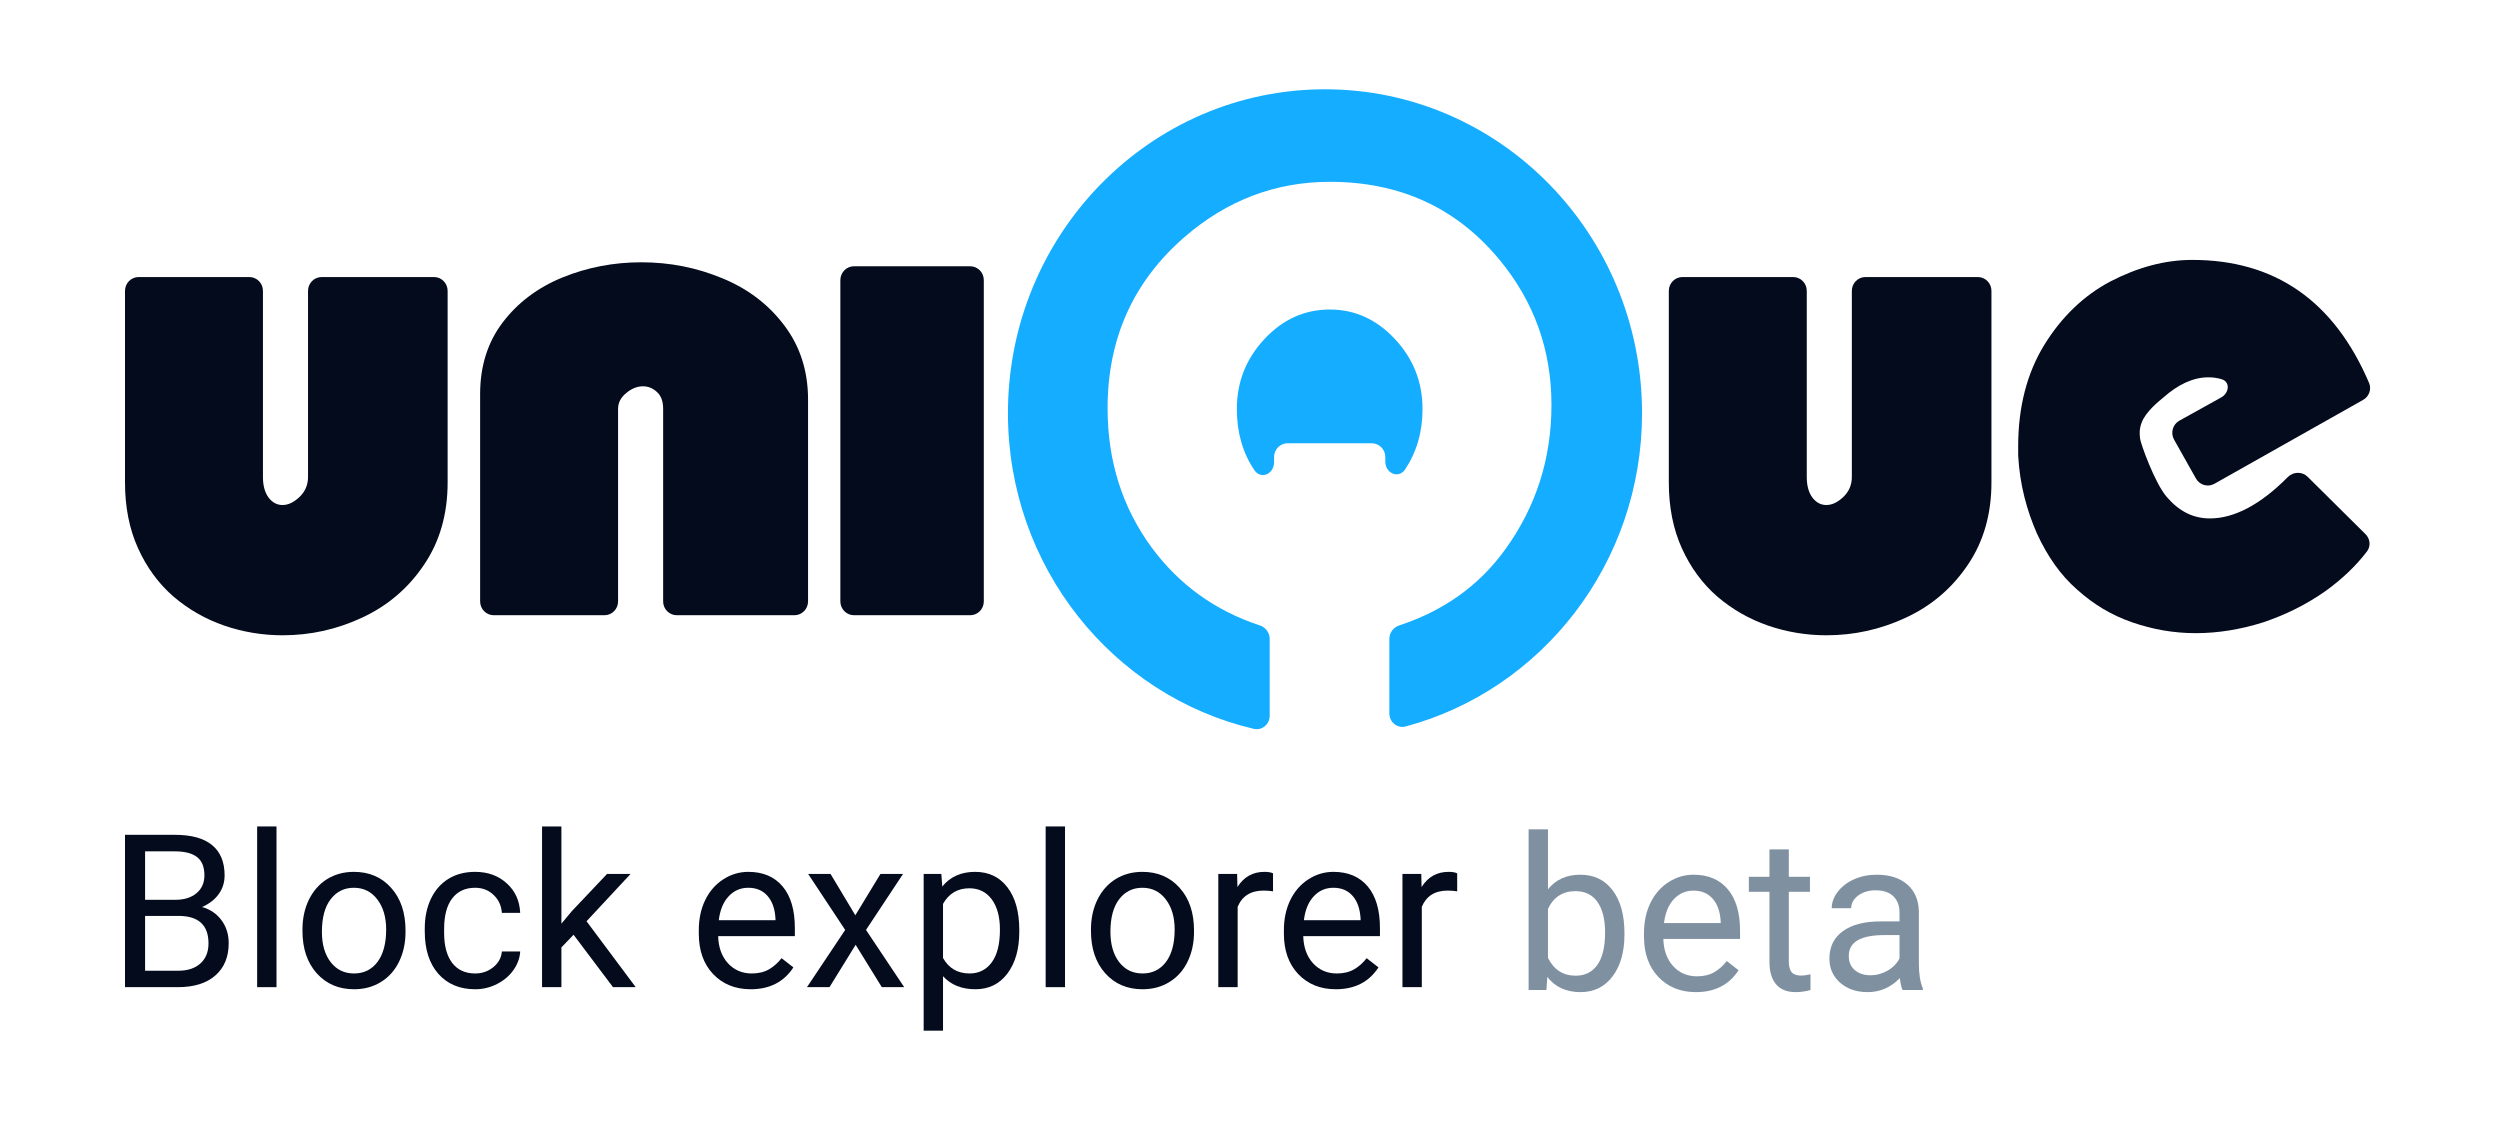
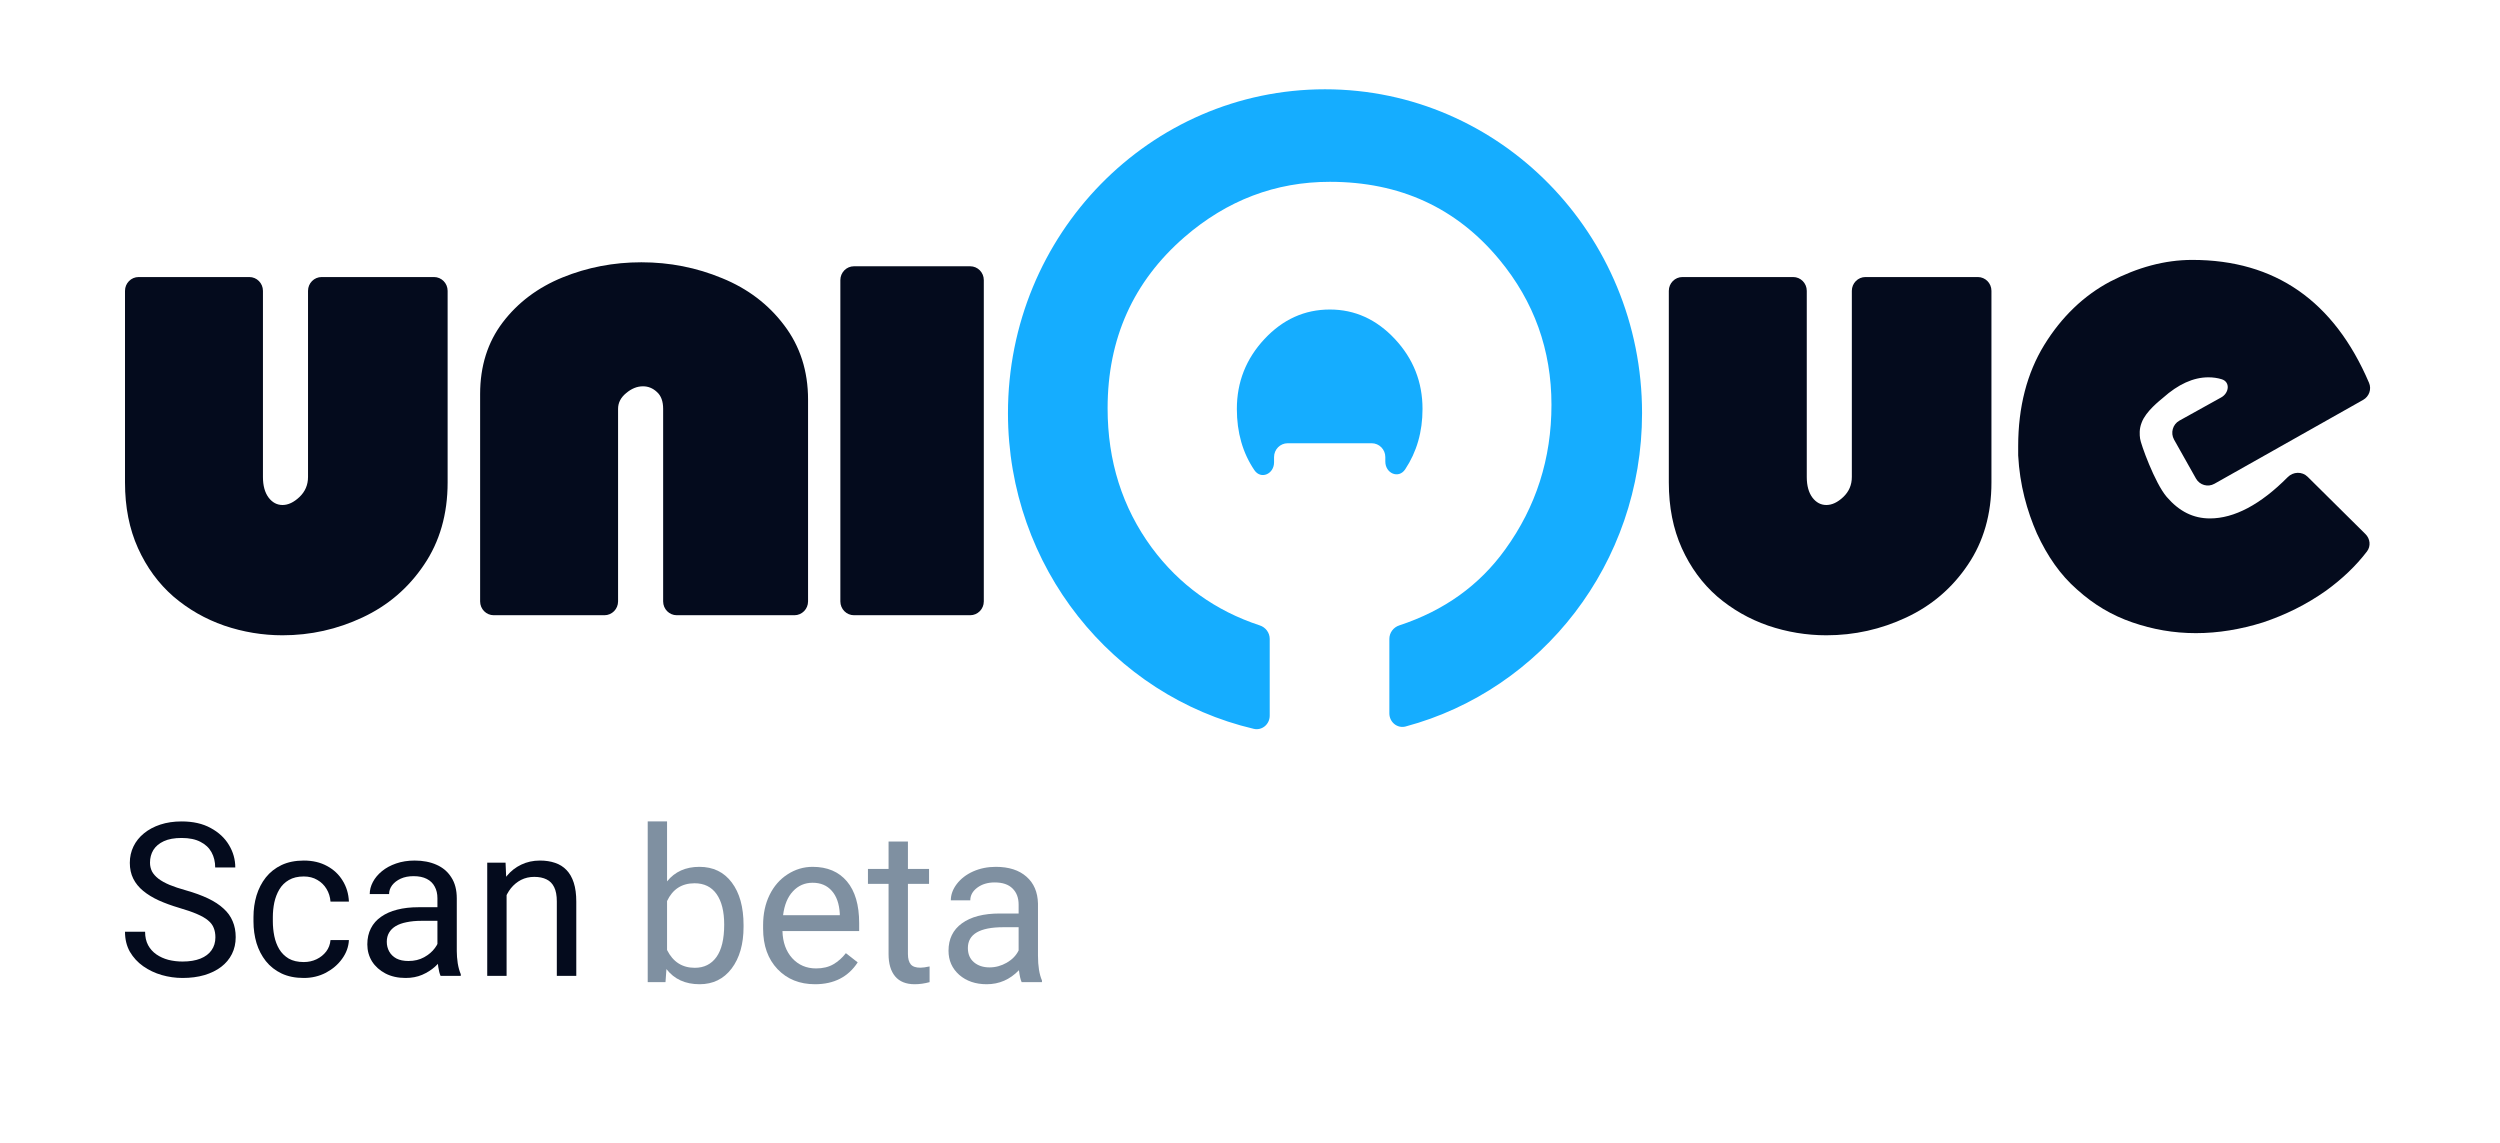
<svg xmlns="http://www.w3.org/2000/svg" width="140" height="64" viewBox="0 0 140 64" fill="none">
-   <path d="M7 55.281V46.75H9.789C10.715 46.75 11.41 46.941 11.875 47.324C12.344 47.707 12.578 48.273 12.578 49.023C12.578 49.422 12.465 49.775 12.238 50.084C12.012 50.389 11.703 50.625 11.312 50.793C11.773 50.922 12.137 51.168 12.402 51.531C12.672 51.891 12.807 52.32 12.807 52.82C12.807 53.586 12.559 54.188 12.062 54.625C11.566 55.062 10.865 55.281 9.959 55.281H7ZM8.125 51.291V54.361H9.982C10.506 54.361 10.918 54.227 11.219 53.957C11.523 53.684 11.676 53.309 11.676 52.832C11.676 51.805 11.117 51.291 10 51.291H8.125ZM8.125 50.389H9.824C10.316 50.389 10.709 50.266 11.002 50.02C11.299 49.773 11.447 49.44 11.447 49.018C11.447 48.549 11.31 48.209 11.037 47.998C10.764 47.783 10.348 47.676 9.789 47.676H8.125V50.389Z" fill="#040B1D" />
-   <path d="M15.484 55.281H14.4V46.281H15.484V55.281Z" fill="#040B1D" />
-   <path d="M16.938 52.053C16.938 51.432 17.059 50.873 17.301 50.377C17.547 49.881 17.887 49.498 18.32 49.228C18.758 48.959 19.256 48.824 19.814 48.824C20.678 48.824 21.375 49.123 21.906 49.721C22.441 50.318 22.709 51.113 22.709 52.105V52.182C22.709 52.799 22.59 53.353 22.352 53.846C22.117 54.334 21.779 54.715 21.338 54.988C20.9 55.262 20.396 55.398 19.826 55.398C18.967 55.398 18.27 55.1 17.734 54.502C17.203 53.904 16.938 53.113 16.938 52.129V52.053ZM18.027 52.182C18.027 52.885 18.189 53.449 18.514 53.875C18.842 54.301 19.279 54.514 19.826 54.514C20.377 54.514 20.814 54.299 21.139 53.869C21.463 53.435 21.625 52.83 21.625 52.053C21.625 51.357 21.459 50.795 21.127 50.365C20.799 49.932 20.361 49.715 19.814 49.715C19.279 49.715 18.848 49.928 18.52 50.353C18.191 50.779 18.027 51.389 18.027 52.182Z" fill="#040B1D" />
-   <path d="M26.611 54.514C26.998 54.514 27.336 54.397 27.625 54.162C27.914 53.928 28.074 53.635 28.105 53.283H29.131C29.111 53.647 28.986 53.992 28.756 54.32C28.525 54.648 28.217 54.91 27.83 55.105C27.447 55.301 27.041 55.398 26.611 55.398C25.748 55.398 25.061 55.111 24.549 54.537C24.041 53.959 23.787 53.17 23.787 52.17V51.988C23.787 51.371 23.9 50.822 24.127 50.342C24.354 49.861 24.678 49.488 25.1 49.223C25.525 48.957 26.027 48.824 26.605 48.824C27.316 48.824 27.906 49.037 28.375 49.463C28.848 49.889 29.1 50.441 29.131 51.121H28.105C28.074 50.711 27.918 50.375 27.637 50.113C27.359 49.848 27.016 49.715 26.605 49.715C26.055 49.715 25.627 49.914 25.322 50.312C25.021 50.707 24.871 51.279 24.871 52.029V52.234C24.871 52.965 25.021 53.527 25.322 53.922C25.623 54.316 26.053 54.514 26.611 54.514Z" fill="#040B1D" />
-   <path d="M32.119 52.346L31.439 53.055V55.281H30.355V46.281H31.439V51.725L32.02 51.027L33.994 48.941H35.312L32.846 51.59L35.6 55.281H34.328L32.119 52.346Z" fill="#040B1D" />
-   <path d="M42.039 55.398C41.18 55.398 40.48 55.117 39.941 54.555C39.402 53.988 39.133 53.232 39.133 52.287V52.088C39.133 51.459 39.252 50.898 39.49 50.406C39.732 49.91 40.068 49.523 40.498 49.246C40.932 48.965 41.4 48.824 41.904 48.824C42.728 48.824 43.369 49.096 43.826 49.639C44.283 50.182 44.512 50.959 44.512 51.971V52.422H40.217C40.232 53.047 40.414 53.553 40.762 53.94C41.113 54.322 41.559 54.514 42.098 54.514C42.48 54.514 42.805 54.435 43.07 54.279C43.336 54.123 43.568 53.916 43.768 53.658L44.43 54.174C43.898 54.99 43.102 55.398 42.039 55.398ZM41.904 49.715C41.467 49.715 41.1 49.875 40.803 50.195C40.506 50.512 40.322 50.957 40.252 51.531H43.428V51.449C43.397 50.898 43.248 50.473 42.982 50.172C42.717 49.867 42.357 49.715 41.904 49.715Z" fill="#040B1D" />
-   <path d="M47.898 51.256L49.305 48.941H50.57L48.496 52.076L50.635 55.281H49.381L47.916 52.908L46.451 55.281H45.191L47.33 52.076L45.256 48.941H46.51L47.898 51.256Z" fill="#040B1D" />
-   <path d="M57.08 52.182C57.08 53.147 56.859 53.924 56.418 54.514C55.977 55.103 55.379 55.398 54.625 55.398C53.855 55.398 53.25 55.154 52.809 54.666V57.719H51.725V48.941H52.715L52.768 49.645C53.209 49.098 53.822 48.824 54.607 48.824C55.369 48.824 55.971 49.111 56.412 49.685C56.857 50.26 57.08 51.059 57.08 52.082V52.182ZM55.996 52.059C55.996 51.344 55.844 50.779 55.539 50.365C55.234 49.951 54.816 49.744 54.285 49.744C53.629 49.744 53.137 50.035 52.809 50.617V53.647C53.133 54.225 53.629 54.514 54.297 54.514C54.816 54.514 55.228 54.309 55.533 53.898C55.842 53.484 55.996 52.871 55.996 52.059Z" fill="#040B1D" />
-   <path d="M59.641 55.281H58.557V46.281H59.641V55.281Z" fill="#040B1D" />
-   <path d="M61.094 52.053C61.094 51.432 61.215 50.873 61.457 50.377C61.703 49.881 62.043 49.498 62.477 49.228C62.914 48.959 63.412 48.824 63.971 48.824C64.834 48.824 65.531 49.123 66.062 49.721C66.598 50.318 66.865 51.113 66.865 52.105V52.182C66.865 52.799 66.746 53.353 66.508 53.846C66.273 54.334 65.936 54.715 65.494 54.988C65.057 55.262 64.553 55.398 63.982 55.398C63.123 55.398 62.426 55.1 61.891 54.502C61.359 53.904 61.094 53.113 61.094 52.129V52.053ZM62.184 52.182C62.184 52.885 62.346 53.449 62.67 53.875C62.998 54.301 63.435 54.514 63.982 54.514C64.533 54.514 64.971 54.299 65.295 53.869C65.619 53.435 65.781 52.83 65.781 52.053C65.781 51.357 65.615 50.795 65.283 50.365C64.955 49.932 64.518 49.715 63.971 49.715C63.435 49.715 63.004 49.928 62.676 50.353C62.348 50.779 62.184 51.389 62.184 52.182Z" fill="#040B1D" />
-   <path d="M71.289 49.914C71.125 49.887 70.947 49.873 70.756 49.873C70.045 49.873 69.562 50.176 69.309 50.781V55.281H68.225V48.941H69.279L69.297 49.674C69.652 49.107 70.156 48.824 70.809 48.824C71.019 48.824 71.18 48.852 71.289 48.906V49.914Z" fill="#040B1D" />
-   <path d="M74.805 55.398C73.945 55.398 73.246 55.117 72.707 54.555C72.168 53.988 71.898 53.232 71.898 52.287V52.088C71.898 51.459 72.018 50.898 72.256 50.406C72.498 49.91 72.834 49.523 73.264 49.246C73.697 48.965 74.166 48.824 74.67 48.824C75.494 48.824 76.135 49.096 76.592 49.639C77.049 50.182 77.277 50.959 77.277 51.971V52.422H72.982C72.998 53.047 73.18 53.553 73.527 53.94C73.879 54.322 74.324 54.514 74.863 54.514C75.246 54.514 75.57 54.435 75.836 54.279C76.102 54.123 76.334 53.916 76.533 53.658L77.195 54.174C76.664 54.99 75.867 55.398 74.805 55.398ZM74.67 49.715C74.232 49.715 73.865 49.875 73.568 50.195C73.272 50.512 73.088 50.957 73.018 51.531H76.193V51.449C76.162 50.898 76.014 50.473 75.748 50.172C75.482 49.867 75.123 49.715 74.67 49.715Z" fill="#040B1D" />
-   <path d="M81.602 49.914C81.438 49.887 81.26 49.873 81.068 49.873C80.357 49.873 79.875 50.176 79.621 50.781V55.281H78.537V48.941H79.592L79.609 49.674C79.965 49.107 80.469 48.824 81.121 48.824C81.332 48.824 81.492 48.852 81.602 48.906V49.914Z" fill="#040B1D" />
-   <path d="M90.969 52.342C90.969 53.31 90.746 54.09 90.301 54.68C89.856 55.266 89.258 55.559 88.508 55.559C87.707 55.559 87.088 55.275 86.65 54.709L86.598 55.441H85.602V46.441H86.686V49.799C87.123 49.256 87.727 48.984 88.496 48.984C89.266 48.984 89.869 49.275 90.307 49.857C90.748 50.44 90.969 51.236 90.969 52.248V52.342ZM89.885 52.219C89.885 51.48 89.742 50.91 89.457 50.508C89.172 50.105 88.762 49.904 88.227 49.904C87.512 49.904 86.998 50.236 86.686 50.9V53.643C87.018 54.307 87.535 54.639 88.238 54.639C88.758 54.639 89.162 54.438 89.451 54.035C89.74 53.633 89.885 53.027 89.885 52.219Z" fill="#7F90A1" />
-   <path d="M94.971 55.559C94.111 55.559 93.412 55.277 92.873 54.715C92.334 54.148 92.064 53.393 92.064 52.447V52.248C92.064 51.619 92.184 51.059 92.422 50.566C92.664 50.07 93 49.684 93.43 49.406C93.863 49.125 94.332 48.984 94.836 48.984C95.66 48.984 96.301 49.256 96.758 49.799C97.215 50.342 97.443 51.119 97.443 52.131V52.582H93.148C93.164 53.207 93.346 53.713 93.693 54.1C94.045 54.482 94.49 54.674 95.029 54.674C95.412 54.674 95.736 54.596 96.002 54.44C96.268 54.283 96.5 54.076 96.699 53.818L97.361 54.334C96.83 55.15 96.033 55.559 94.971 55.559ZM94.836 49.875C94.398 49.875 94.031 50.035 93.734 50.355C93.438 50.672 93.254 51.117 93.184 51.691H96.359V51.609C96.328 51.059 96.18 50.633 95.914 50.332C95.648 50.027 95.289 49.875 94.836 49.875Z" fill="#7F90A1" />
-   <path d="M100.174 47.566V49.102H101.357V49.94H100.174V53.871C100.174 54.125 100.227 54.316 100.332 54.445C100.438 54.57 100.617 54.633 100.871 54.633C100.996 54.633 101.168 54.609 101.387 54.562V55.441C101.102 55.52 100.824 55.559 100.555 55.559C100.07 55.559 99.705 55.412 99.459 55.119C99.213 54.826 99.09 54.41 99.09 53.871V49.94H97.936V49.102H99.09V47.566H100.174Z" fill="#7F90A1" />
-   <path d="M106.543 55.441C106.48 55.316 106.43 55.094 106.391 54.773C105.887 55.297 105.285 55.559 104.586 55.559C103.961 55.559 103.447 55.383 103.045 55.031C102.646 54.676 102.447 54.227 102.447 53.684C102.447 53.023 102.697 52.512 103.197 52.148C103.701 51.781 104.408 51.598 105.318 51.598H106.373V51.1C106.373 50.721 106.26 50.42 106.033 50.197C105.807 49.971 105.473 49.857 105.031 49.857C104.645 49.857 104.32 49.955 104.059 50.15C103.797 50.346 103.666 50.582 103.666 50.859H102.576C102.576 50.543 102.688 50.238 102.91 49.945C103.137 49.648 103.441 49.414 103.824 49.242C104.211 49.07 104.635 48.984 105.096 48.984C105.826 48.984 106.398 49.168 106.812 49.535C107.227 49.898 107.441 50.4 107.457 51.041V53.959C107.457 54.541 107.531 55.004 107.68 55.348V55.441H106.543ZM104.744 54.615C105.084 54.615 105.406 54.527 105.711 54.352C106.016 54.176 106.236 53.947 106.373 53.666V52.365H105.523C104.195 52.365 103.531 52.754 103.531 53.531C103.531 53.871 103.645 54.137 103.871 54.328C104.098 54.52 104.389 54.615 104.744 54.615Z" fill="#7F90A1" />
-   <path fill-rule="evenodd" clip-rule="evenodd" d="M77.804 39.949C77.804 40.44 78.249 40.808 78.717 40.682C86.335 38.641 91.954 31.56 91.954 23.137C91.954 13.12 84.005 5 74.2 5C64.394 5 56.445 13.12 56.445 23.137C56.445 31.753 62.326 38.966 70.211 40.815C70.674 40.924 71.103 40.558 71.103 40.077V35.78C71.103 35.432 70.875 35.13 70.549 35.023C68.052 34.201 66.032 32.745 64.49 30.657C62.847 28.415 62.025 25.818 62.025 22.865C62.025 18.964 63.46 15.768 66.33 13.277C68.714 11.214 71.427 10.182 74.471 10.182C78.394 10.182 81.559 11.635 83.966 14.54C85.91 16.888 86.882 19.598 86.882 22.67C86.882 25.682 86.02 28.38 84.295 30.763C82.849 32.776 80.87 34.196 78.357 35.023C78.032 35.13 77.804 35.432 77.804 35.779V39.949ZM77.578 25.596C77.578 25.169 77.236 24.822 76.814 24.822H72.11C71.688 24.822 71.347 25.169 71.347 25.596V25.89C71.347 26.546 70.612 26.871 70.246 26.33C69.591 25.363 69.264 24.22 69.264 22.901C69.264 21.395 69.778 20.09 70.808 18.987C71.838 17.884 73.059 17.333 74.471 17.333C75.871 17.333 77.086 17.884 78.116 18.987C79.146 20.09 79.661 21.395 79.661 22.901C79.661 24.18 79.337 25.307 78.69 26.282C78.325 26.833 77.578 26.511 77.578 25.847V25.596Z" fill="#15ADFF" />
-   <path d="M7 16.288C7 15.861 7.342 15.514 7.764 15.514H13.962C14.383 15.514 14.725 15.861 14.725 16.288V26.711C14.725 27.199 14.831 27.584 15.043 27.867C15.255 28.143 15.515 28.281 15.823 28.281C16.138 28.281 16.452 28.132 16.767 27.835C17.088 27.531 17.249 27.157 17.249 26.711V16.288C17.249 15.861 17.591 15.514 18.013 15.514H24.303C24.725 15.514 25.067 15.861 25.067 16.288V27.019C25.067 28.793 24.625 30.331 23.743 31.631C22.868 32.932 21.719 33.915 20.296 34.579C18.88 35.244 17.389 35.576 15.823 35.576C14.708 35.576 13.621 35.396 12.56 35.035C11.5 34.667 10.55 34.123 9.708 33.402C8.874 32.674 8.214 31.773 7.728 30.698C7.243 29.624 7 28.397 7 27.019V16.288Z" fill="#040B1D" />
-   <path d="M27.65 34.453C27.228 34.453 26.887 34.106 26.887 33.679V22.068C26.887 20.506 27.307 19.17 28.148 18.06C28.997 16.943 30.115 16.102 31.503 15.536C32.892 14.971 34.362 14.688 35.915 14.688C37.501 14.688 39.01 14.985 40.439 15.579C41.875 16.165 43.035 17.046 43.917 18.219C44.806 19.392 45.251 20.778 45.251 22.376V33.679C45.251 34.106 44.909 34.453 44.487 34.453H37.899C37.477 34.453 37.136 34.106 37.136 33.679V22.895C37.136 22.471 37.019 22.156 36.787 21.951C36.561 21.739 36.301 21.633 36.007 21.633C35.679 21.633 35.364 21.761 35.063 22.015C34.762 22.262 34.612 22.556 34.612 22.895V33.679C34.612 34.106 34.27 34.453 33.848 34.453H27.65Z" fill="#040B1D" />
+   <path d="M12.062 52.492C12.062 52.293 12.031 52.117 11.969 51.965C11.91 51.809 11.805 51.668 11.652 51.543C11.504 51.418 11.297 51.299 11.031 51.185C10.77 51.072 10.438 50.957 10.035 50.84C9.613 50.715 9.232 50.576 8.893 50.424C8.553 50.268 8.262 50.09 8.02 49.891C7.777 49.691 7.592 49.463 7.463 49.205C7.334 48.947 7.27 48.652 7.27 48.32C7.27 47.988 7.338 47.682 7.475 47.4C7.611 47.119 7.807 46.875 8.061 46.668C8.318 46.457 8.625 46.293 8.98 46.176C9.336 46.059 9.732 46 10.17 46C10.81 46 11.354 46.123 11.799 46.369C12.248 46.611 12.59 46.93 12.824 47.324C13.059 47.715 13.176 48.133 13.176 48.578H12.051C12.051 48.258 11.982 47.975 11.846 47.728C11.709 47.478 11.502 47.283 11.225 47.143C10.947 46.998 10.596 46.926 10.17 46.926C9.768 46.926 9.436 46.986 9.174 47.107C8.912 47.228 8.717 47.393 8.588 47.6C8.463 47.807 8.4 48.043 8.4 48.309C8.4 48.488 8.438 48.652 8.512 48.801C8.59 48.945 8.709 49.08 8.869 49.205C9.033 49.33 9.24 49.445 9.49 49.551C9.744 49.656 10.047 49.758 10.398 49.855C10.883 49.992 11.301 50.145 11.652 50.312C12.004 50.48 12.293 50.67 12.52 50.881C12.75 51.088 12.92 51.324 13.029 51.59C13.143 51.852 13.199 52.148 13.199 52.48C13.199 52.828 13.129 53.143 12.988 53.424C12.848 53.705 12.646 53.945 12.385 54.145C12.123 54.344 11.809 54.498 11.441 54.607C11.078 54.713 10.672 54.766 10.223 54.766C9.828 54.766 9.439 54.711 9.057 54.602C8.678 54.492 8.332 54.328 8.02 54.109C7.711 53.891 7.463 53.621 7.275 53.301C7.092 52.977 7 52.602 7 52.176H8.125C8.125 52.469 8.182 52.721 8.295 52.932C8.408 53.139 8.562 53.31 8.758 53.447C8.957 53.584 9.182 53.685 9.432 53.752C9.686 53.815 9.949 53.846 10.223 53.846C10.617 53.846 10.951 53.791 11.225 53.682C11.498 53.572 11.705 53.416 11.846 53.213C11.99 53.01 12.062 52.77 12.062 52.492Z" fill="#040B1D" />
+   <path d="M17.014 53.875C17.271 53.875 17.51 53.822 17.729 53.717C17.947 53.611 18.127 53.467 18.268 53.283C18.408 53.096 18.488 52.883 18.508 52.645H19.539C19.52 53.02 19.393 53.369 19.158 53.693C18.928 54.014 18.625 54.273 18.25 54.473C17.875 54.668 17.463 54.766 17.014 54.766C16.537 54.766 16.121 54.682 15.766 54.514C15.414 54.346 15.121 54.115 14.887 53.822C14.656 53.529 14.482 53.193 14.365 52.815C14.252 52.432 14.195 52.027 14.195 51.602V51.355C14.195 50.93 14.252 50.527 14.365 50.148C14.482 49.766 14.656 49.428 14.887 49.135C15.121 48.842 15.414 48.611 15.766 48.443C16.121 48.275 16.537 48.191 17.014 48.191C17.51 48.191 17.943 48.293 18.314 48.496C18.686 48.695 18.977 48.969 19.188 49.316C19.402 49.66 19.52 50.051 19.539 50.488H18.508C18.488 50.227 18.414 49.99 18.285 49.779C18.16 49.568 17.988 49.4 17.77 49.275C17.555 49.147 17.303 49.082 17.014 49.082C16.682 49.082 16.402 49.148 16.176 49.281C15.953 49.41 15.775 49.586 15.643 49.809C15.514 50.027 15.42 50.272 15.361 50.541C15.307 50.807 15.279 51.078 15.279 51.355V51.602C15.279 51.879 15.307 52.152 15.361 52.422C15.416 52.691 15.508 52.935 15.637 53.154C15.77 53.373 15.947 53.549 16.17 53.682C16.396 53.81 16.678 53.875 17.014 53.875Z" fill="#040B1D" />
+   <path d="M24.496 53.565V50.301C24.496 50.051 24.445 49.834 24.344 49.65C24.246 49.463 24.098 49.318 23.898 49.217C23.699 49.115 23.453 49.065 23.16 49.065C22.887 49.065 22.646 49.111 22.439 49.205C22.236 49.299 22.076 49.422 21.959 49.574C21.846 49.727 21.789 49.891 21.789 50.066H20.705C20.705 49.84 20.764 49.615 20.881 49.393C20.998 49.17 21.166 48.969 21.385 48.789C21.607 48.605 21.873 48.461 22.182 48.355C22.494 48.246 22.842 48.191 23.225 48.191C23.686 48.191 24.092 48.27 24.443 48.426C24.799 48.582 25.076 48.818 25.275 49.135C25.479 49.447 25.58 49.84 25.58 50.312V53.266C25.58 53.477 25.598 53.701 25.633 53.94C25.672 54.178 25.729 54.383 25.803 54.555V54.648H24.672C24.617 54.523 24.574 54.357 24.543 54.15C24.512 53.94 24.496 53.744 24.496 53.565ZM24.684 50.805L24.695 51.566H23.6C23.291 51.566 23.016 51.592 22.773 51.643C22.531 51.69 22.328 51.762 22.164 51.859C22 51.957 21.875 52.08 21.789 52.228C21.703 52.373 21.66 52.543 21.66 52.738C21.66 52.938 21.705 53.119 21.795 53.283C21.885 53.447 22.02 53.578 22.199 53.676C22.383 53.77 22.607 53.816 22.873 53.816C23.205 53.816 23.498 53.746 23.752 53.605C24.006 53.465 24.207 53.293 24.355 53.09C24.508 52.887 24.59 52.69 24.602 52.498L25.064 53.02C25.037 53.184 24.963 53.365 24.842 53.565C24.721 53.764 24.559 53.955 24.355 54.139C24.156 54.318 23.918 54.469 23.641 54.59C23.367 54.707 23.059 54.766 22.715 54.766C22.285 54.766 21.908 54.682 21.584 54.514C21.264 54.346 21.014 54.121 20.834 53.84C20.658 53.555 20.57 53.236 20.57 52.885C20.57 52.545 20.637 52.246 20.77 51.988C20.902 51.727 21.094 51.51 21.344 51.338C21.594 51.162 21.895 51.029 22.246 50.94C22.598 50.85 22.99 50.805 23.424 50.805H24.684Z" fill="#040B1D" />
+   <path d="M28.369 49.662V54.648H27.285V48.309H28.311L28.369 49.662ZM28.111 51.238L27.66 51.221C27.664 50.787 27.729 50.387 27.854 50.02C27.979 49.648 28.154 49.326 28.381 49.053C28.607 48.779 28.877 48.568 29.189 48.42C29.506 48.268 29.855 48.191 30.238 48.191C30.551 48.191 30.832 48.234 31.082 48.32C31.332 48.402 31.545 48.535 31.721 48.719C31.9 48.902 32.037 49.141 32.131 49.434C32.225 49.723 32.272 50.076 32.272 50.494V54.648H31.182V50.482C31.182 50.15 31.133 49.885 31.035 49.685C30.938 49.482 30.795 49.336 30.607 49.246C30.42 49.152 30.189 49.105 29.916 49.105C29.646 49.105 29.4 49.162 29.178 49.275C28.959 49.389 28.77 49.545 28.609 49.744C28.453 49.943 28.33 50.172 28.24 50.43C28.154 50.684 28.111 50.953 28.111 51.238Z" fill="#040B1D" />
+   <path d="M41.639 51.9C41.639 52.869 41.416 53.648 40.971 54.238C40.525 54.824 39.928 55.117 39.178 55.117C38.377 55.117 37.758 54.834 37.32 54.268L37.268 55H36.272V46H37.355V49.357C37.793 48.815 38.397 48.543 39.166 48.543C39.935 48.543 40.539 48.834 40.977 49.416C41.418 49.998 41.639 50.795 41.639 51.807V51.9ZM40.555 51.777C40.555 51.039 40.412 50.469 40.127 50.066C39.842 49.664 39.432 49.463 38.897 49.463C38.182 49.463 37.668 49.795 37.355 50.459V53.201C37.688 53.865 38.205 54.197 38.908 54.197C39.428 54.197 39.832 53.996 40.121 53.594C40.41 53.191 40.555 52.586 40.555 51.777Z" fill="#7F90A1" />
+   <path d="M45.641 55.117C44.781 55.117 44.082 54.836 43.543 54.273C43.004 53.707 42.734 52.951 42.734 52.006V51.807C42.734 51.178 42.853 50.617 43.092 50.125C43.334 49.629 43.67 49.242 44.1 48.965C44.533 48.684 45.002 48.543 45.506 48.543C46.33 48.543 46.971 48.815 47.428 49.357C47.885 49.9 48.113 50.678 48.113 51.69V52.141H43.818C43.834 52.766 44.016 53.272 44.363 53.658C44.715 54.041 45.16 54.232 45.699 54.232C46.082 54.232 46.406 54.154 46.672 53.998C46.938 53.842 47.17 53.635 47.369 53.377L48.031 53.893C47.5 54.709 46.703 55.117 45.641 55.117ZM45.506 49.434C45.068 49.434 44.701 49.594 44.404 49.914C44.107 50.23 43.924 50.676 43.853 51.25H47.029V51.168C46.998 50.617 46.85 50.191 46.584 49.891C46.318 49.586 45.959 49.434 45.506 49.434Z" fill="#7F90A1" />
+   <path d="M50.844 47.125V48.66H52.027V49.498H50.844V53.43C50.844 53.684 50.897 53.875 51.002 54.004C51.107 54.129 51.287 54.191 51.541 54.191C51.666 54.191 51.838 54.168 52.057 54.121V55C51.772 55.078 51.494 55.117 51.225 55.117C50.74 55.117 50.375 54.971 50.129 54.678C49.883 54.385 49.76 53.969 49.76 53.43V49.498H48.605V48.66H49.76V47.125H50.844Z" fill="#7F90A1" />
+   <path d="M57.213 55C57.15 54.875 57.1 54.652 57.06 54.332C56.557 54.855 55.955 55.117 55.256 55.117C54.631 55.117 54.117 54.941 53.715 54.59C53.316 54.234 53.117 53.785 53.117 53.242C53.117 52.582 53.367 52.07 53.867 51.707C54.371 51.34 55.078 51.156 55.988 51.156H57.043V50.658C57.043 50.279 56.93 49.978 56.703 49.756C56.477 49.529 56.143 49.416 55.701 49.416C55.315 49.416 54.99 49.514 54.728 49.709C54.467 49.904 54.336 50.141 54.336 50.418H53.246C53.246 50.102 53.357 49.797 53.58 49.504C53.807 49.207 54.111 48.973 54.494 48.801C54.881 48.629 55.305 48.543 55.766 48.543C56.496 48.543 57.068 48.727 57.482 49.094C57.897 49.457 58.111 49.959 58.127 50.6V53.518C58.127 54.1 58.201 54.562 58.35 54.906V55H57.213ZM55.414 54.174C55.754 54.174 56.076 54.086 56.381 53.91C56.685 53.734 56.906 53.506 57.043 53.225V51.924H56.193C54.865 51.924 54.201 52.312 54.201 53.09C54.201 53.43 54.315 53.695 54.541 53.887C54.768 54.078 55.059 54.174 55.414 54.174Z" fill="#7F90A1" />
+   <path fill-rule="evenodd" clip-rule="evenodd" d="M77.804 39.949C77.804 40.44 78.25 40.808 78.718 40.682C86.335 38.641 91.955 31.56 91.955 23.137C91.955 13.12 84.006 5 74.2 5C64.394 5 56.446 13.12 56.446 23.137C56.446 31.753 62.326 38.966 70.211 40.815C70.674 40.924 71.104 40.558 71.104 40.077V35.78C71.104 35.432 70.875 35.13 70.549 35.023C68.052 34.201 66.033 32.745 64.49 30.657C62.847 28.415 62.026 25.818 62.026 22.865C62.026 18.964 63.461 15.768 66.33 13.277C68.714 11.214 71.428 10.182 74.471 10.182C78.394 10.182 81.559 11.635 83.966 14.54C85.91 16.888 86.882 19.598 86.882 22.67C86.882 25.682 86.02 28.38 84.296 30.763C82.85 32.776 80.87 34.196 78.357 35.023C78.032 35.13 77.804 35.432 77.804 35.779V39.949ZM77.578 25.596C77.578 25.169 77.236 24.822 76.815 24.822H72.11C71.689 24.822 71.347 25.169 71.347 25.596V25.89C71.347 26.546 70.613 26.871 70.246 26.33C69.591 25.363 69.264 24.22 69.264 22.901C69.264 21.395 69.779 20.09 70.809 18.987C71.839 17.884 73.059 17.333 74.471 17.333C75.871 17.333 77.086 17.884 78.116 18.987C79.146 20.09 79.661 21.395 79.661 22.901C79.661 24.18 79.338 25.307 78.69 26.282C78.325 26.833 77.578 26.511 77.578 25.847V25.596Z" fill="#15ADFF" />
+   <path d="M7 16.288C7 15.86 7.342 15.514 7.764 15.514H13.962C14.383 15.514 14.725 15.86 14.725 16.288V26.711C14.725 27.199 14.831 27.584 15.043 27.867C15.255 28.143 15.515 28.28 15.823 28.28C16.138 28.28 16.452 28.132 16.767 27.835C17.088 27.531 17.249 27.156 17.249 26.711V16.288C17.249 15.86 17.591 15.514 18.013 15.514H24.303C24.725 15.514 25.067 15.86 25.067 16.288V27.019C25.067 28.793 24.625 30.331 23.743 31.631C22.868 32.932 21.719 33.914 20.296 34.579C18.88 35.243 17.389 35.576 15.823 35.576C14.708 35.576 13.621 35.395 12.56 35.035C11.5 34.667 10.55 34.123 9.708 33.402C8.874 32.674 8.214 31.773 7.728 30.698C7.243 29.623 7 28.397 7 27.019V16.288Z" fill="#040B1D" />
+   <path d="M27.65 34.453C27.228 34.453 26.887 34.106 26.887 33.679V22.068C26.887 20.506 27.307 19.17 28.148 18.06C28.997 16.943 30.115 16.102 31.503 15.536C32.892 14.971 34.362 14.688 35.915 14.688C37.501 14.688 39.01 14.985 40.439 15.579C41.875 16.165 43.035 17.045 43.917 18.219C44.806 19.392 45.251 20.778 45.251 22.375V33.679C45.251 34.106 44.909 34.453 44.487 34.453H37.899C37.477 34.453 37.136 34.106 37.136 33.679V22.895C37.136 22.471 37.019 22.156 36.787 21.951C36.561 21.739 36.301 21.633 36.007 21.633C35.679 21.633 35.364 21.76 35.063 22.015C34.762 22.262 34.612 22.556 34.612 22.895V33.679C34.612 34.106 34.27 34.453 33.848 34.453H27.65Z" fill="#040B1D" />
  <path d="M47.824 34.453C47.402 34.453 47.06 34.106 47.06 33.679V15.685C47.06 15.257 47.402 14.911 47.824 14.911H54.33C54.751 14.911 55.093 15.257 55.093 15.685V33.679C55.093 34.106 54.751 34.453 54.33 34.453H47.824Z" fill="#040B1D" />
-   <path d="M93.454 16.288C93.454 15.861 93.796 15.514 94.218 15.514H100.416C100.837 15.514 101.179 15.861 101.179 16.288V26.711C101.179 27.199 101.285 27.584 101.497 27.867C101.709 28.143 101.969 28.281 102.277 28.281C102.592 28.281 102.906 28.132 103.221 27.835C103.542 27.531 103.703 27.157 103.703 26.711V16.288C103.703 15.861 104.045 15.514 104.467 15.514H110.757C111.179 15.514 111.521 15.861 111.521 16.288V27.019C111.521 28.793 111.079 30.331 110.197 31.631C109.322 32.932 108.173 33.915 106.75 34.579C105.334 35.244 103.843 35.576 102.277 35.576C101.162 35.576 100.075 35.396 99.014 35.035C97.954 34.667 97.004 34.123 96.162 33.402C95.328 32.674 94.668 31.773 94.182 30.698C93.697 29.624 93.454 28.397 93.454 27.019V16.288Z" fill="#040B1D" />
-   <path d="M132.666 21.439C132.818 21.794 132.671 22.205 132.337 22.393L124.008 27.091C123.643 27.298 123.181 27.167 122.974 26.798L121.748 24.619C121.537 24.243 121.671 23.765 122.045 23.557L124.39 22.255C124.833 22.008 124.904 21.391 124.42 21.239C124.188 21.166 123.936 21.13 123.669 21.13C122.823 21.13 121.977 21.522 121.13 22.276C120.955 22.427 120.167 23.03 119.934 23.663C119.788 24.026 119.817 24.357 119.846 24.568C119.875 24.84 120.663 27.042 121.335 27.826C122.035 28.64 122.823 29.032 123.757 29.032C125.113 29.032 126.585 28.262 128.112 26.72C128.419 26.41 128.917 26.392 129.227 26.699L132.468 29.912C132.73 30.171 132.776 30.586 132.551 30.88C131.931 31.694 131.157 32.425 130.264 33.074C129.155 33.858 127.988 34.431 126.733 34.853C125.478 35.245 124.224 35.457 122.969 35.457C121.714 35.457 120.547 35.245 119.409 34.853C118.27 34.461 117.249 33.858 116.315 33.014C115.381 32.199 114.652 31.143 114.068 29.877C113.514 28.61 113.105 27.162 113.018 25.503C113.018 25.413 113.018 25.383 113.018 25.232C113.018 25.081 113.018 24.991 113.018 24.991C113.018 22.789 113.514 20.889 114.477 19.32C115.44 17.752 116.695 16.546 118.183 15.761C119.7 14.977 121.218 14.555 122.764 14.555C127.402 14.555 130.703 16.85 132.666 21.439Z" fill="#040B1D" />
+   <path d="M93.454 16.288C93.454 15.86 93.796 15.514 94.218 15.514H100.416C100.837 15.514 101.179 15.86 101.179 16.288V26.711C101.179 27.199 101.285 27.584 101.497 27.867C101.709 28.143 101.969 28.28 102.277 28.28C102.592 28.28 102.906 28.132 103.221 27.835C103.542 27.531 103.703 27.156 103.703 26.711V16.288C103.703 15.86 104.045 15.514 104.467 15.514H110.757C111.179 15.514 111.521 15.86 111.521 16.288V27.019C111.521 28.793 111.079 30.331 110.197 31.631C109.322 32.932 108.173 33.914 106.75 34.579C105.334 35.243 103.843 35.576 102.277 35.576C101.162 35.576 100.075 35.395 99.014 35.035C97.954 34.667 97.004 34.123 96.162 33.402C95.328 32.674 94.668 31.773 94.182 30.698C93.697 29.623 93.454 28.397 93.454 27.019V16.288Z" fill="#040B1D" />
+   <path d="M132.666 21.439C132.818 21.794 132.671 22.205 132.337 22.393L124.008 27.091C123.643 27.298 123.181 27.167 122.974 26.798L121.748 24.619C121.537 24.243 121.671 23.764 122.045 23.556L124.39 22.254C124.833 22.008 124.904 21.391 124.42 21.239C124.188 21.166 123.936 21.13 123.669 21.13C122.823 21.13 121.977 21.522 121.13 22.276C120.955 22.427 120.167 23.03 119.934 23.663C119.788 24.025 119.817 24.357 119.846 24.568C119.875 24.84 120.663 27.041 121.335 27.826C122.035 28.64 122.823 29.032 123.757 29.032C125.113 29.032 126.585 28.261 128.112 26.72C128.419 26.41 128.917 26.392 129.227 26.699L132.468 29.911C132.73 30.171 132.776 30.585 132.551 30.88C131.931 31.694 131.157 32.425 130.264 33.074C129.155 33.858 127.988 34.431 126.733 34.853C125.478 35.245 124.224 35.456 122.969 35.456C121.714 35.456 120.547 35.245 119.409 34.853C118.27 34.461 117.249 33.858 116.315 33.013C115.381 32.199 114.652 31.143 114.068 29.877C113.514 28.61 113.105 27.162 113.018 25.503C113.018 25.413 113.018 25.383 113.018 25.232C113.018 25.081 113.018 24.991 113.018 24.991C113.018 22.789 113.514 20.889 114.477 19.32C115.44 17.752 116.695 16.545 118.183 15.761C119.7 14.977 121.218 14.555 122.764 14.555C127.402 14.555 130.703 16.849 132.666 21.439Z" fill="#040B1D" />
</svg>
